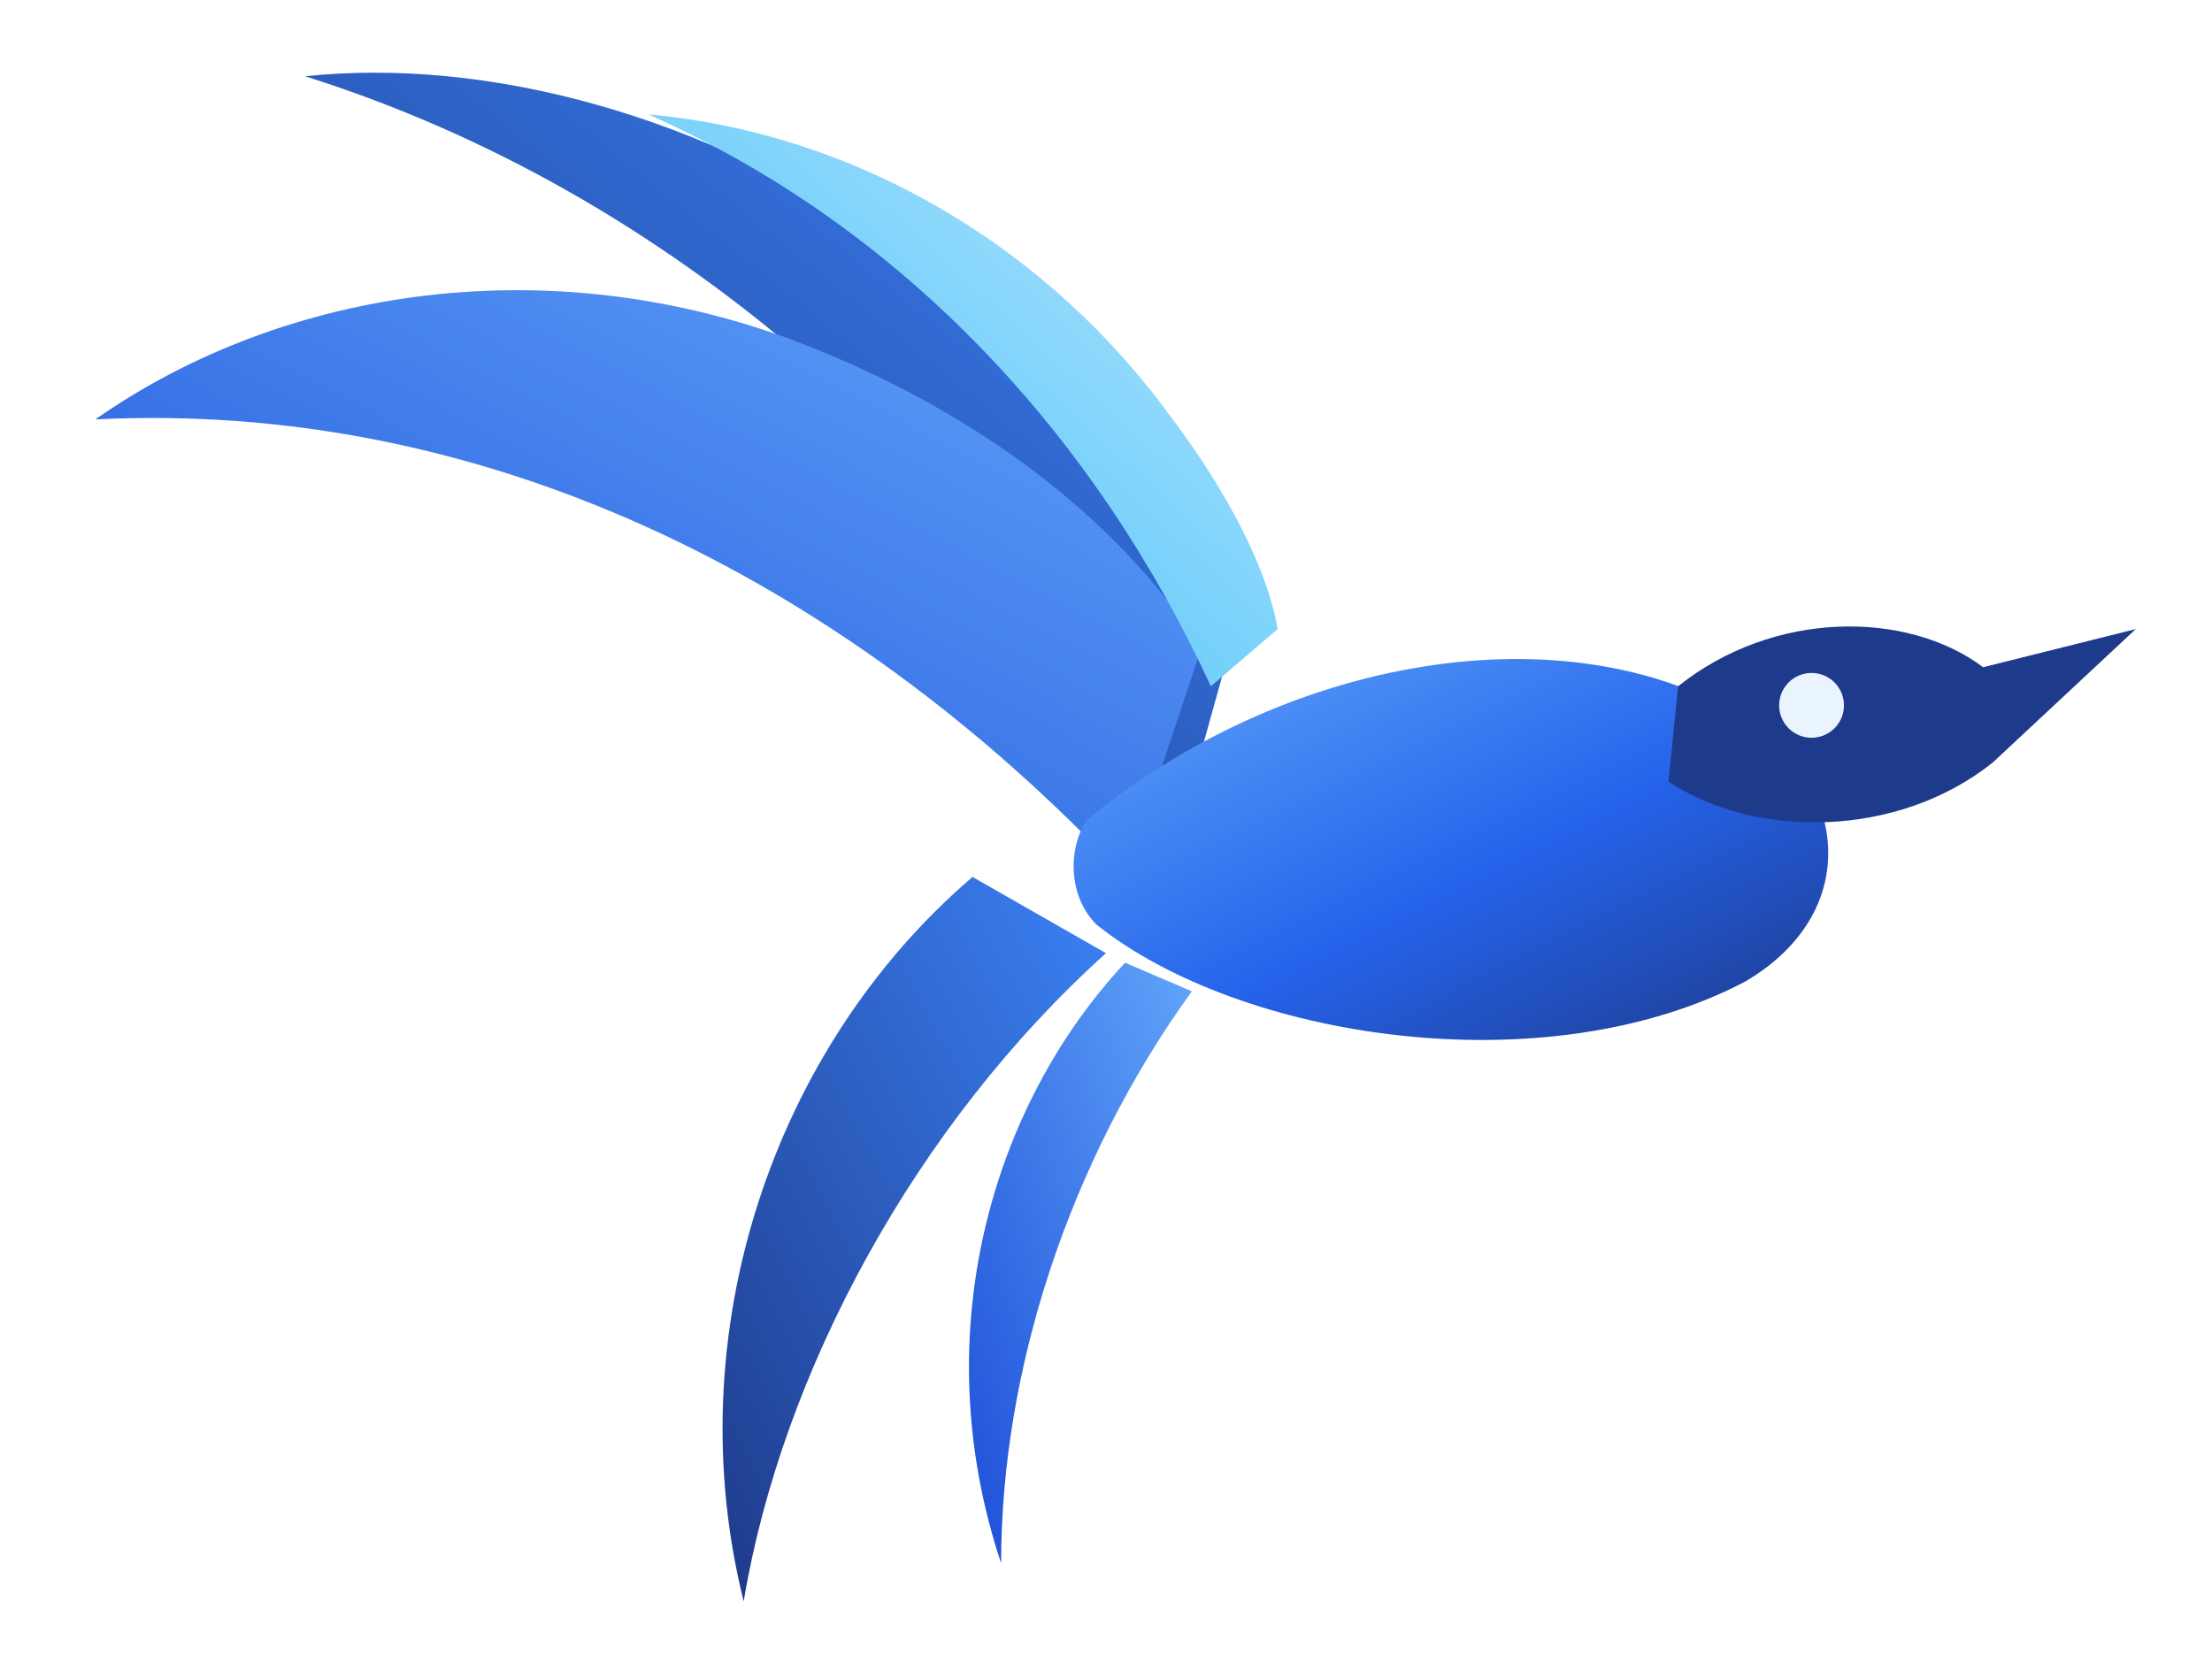
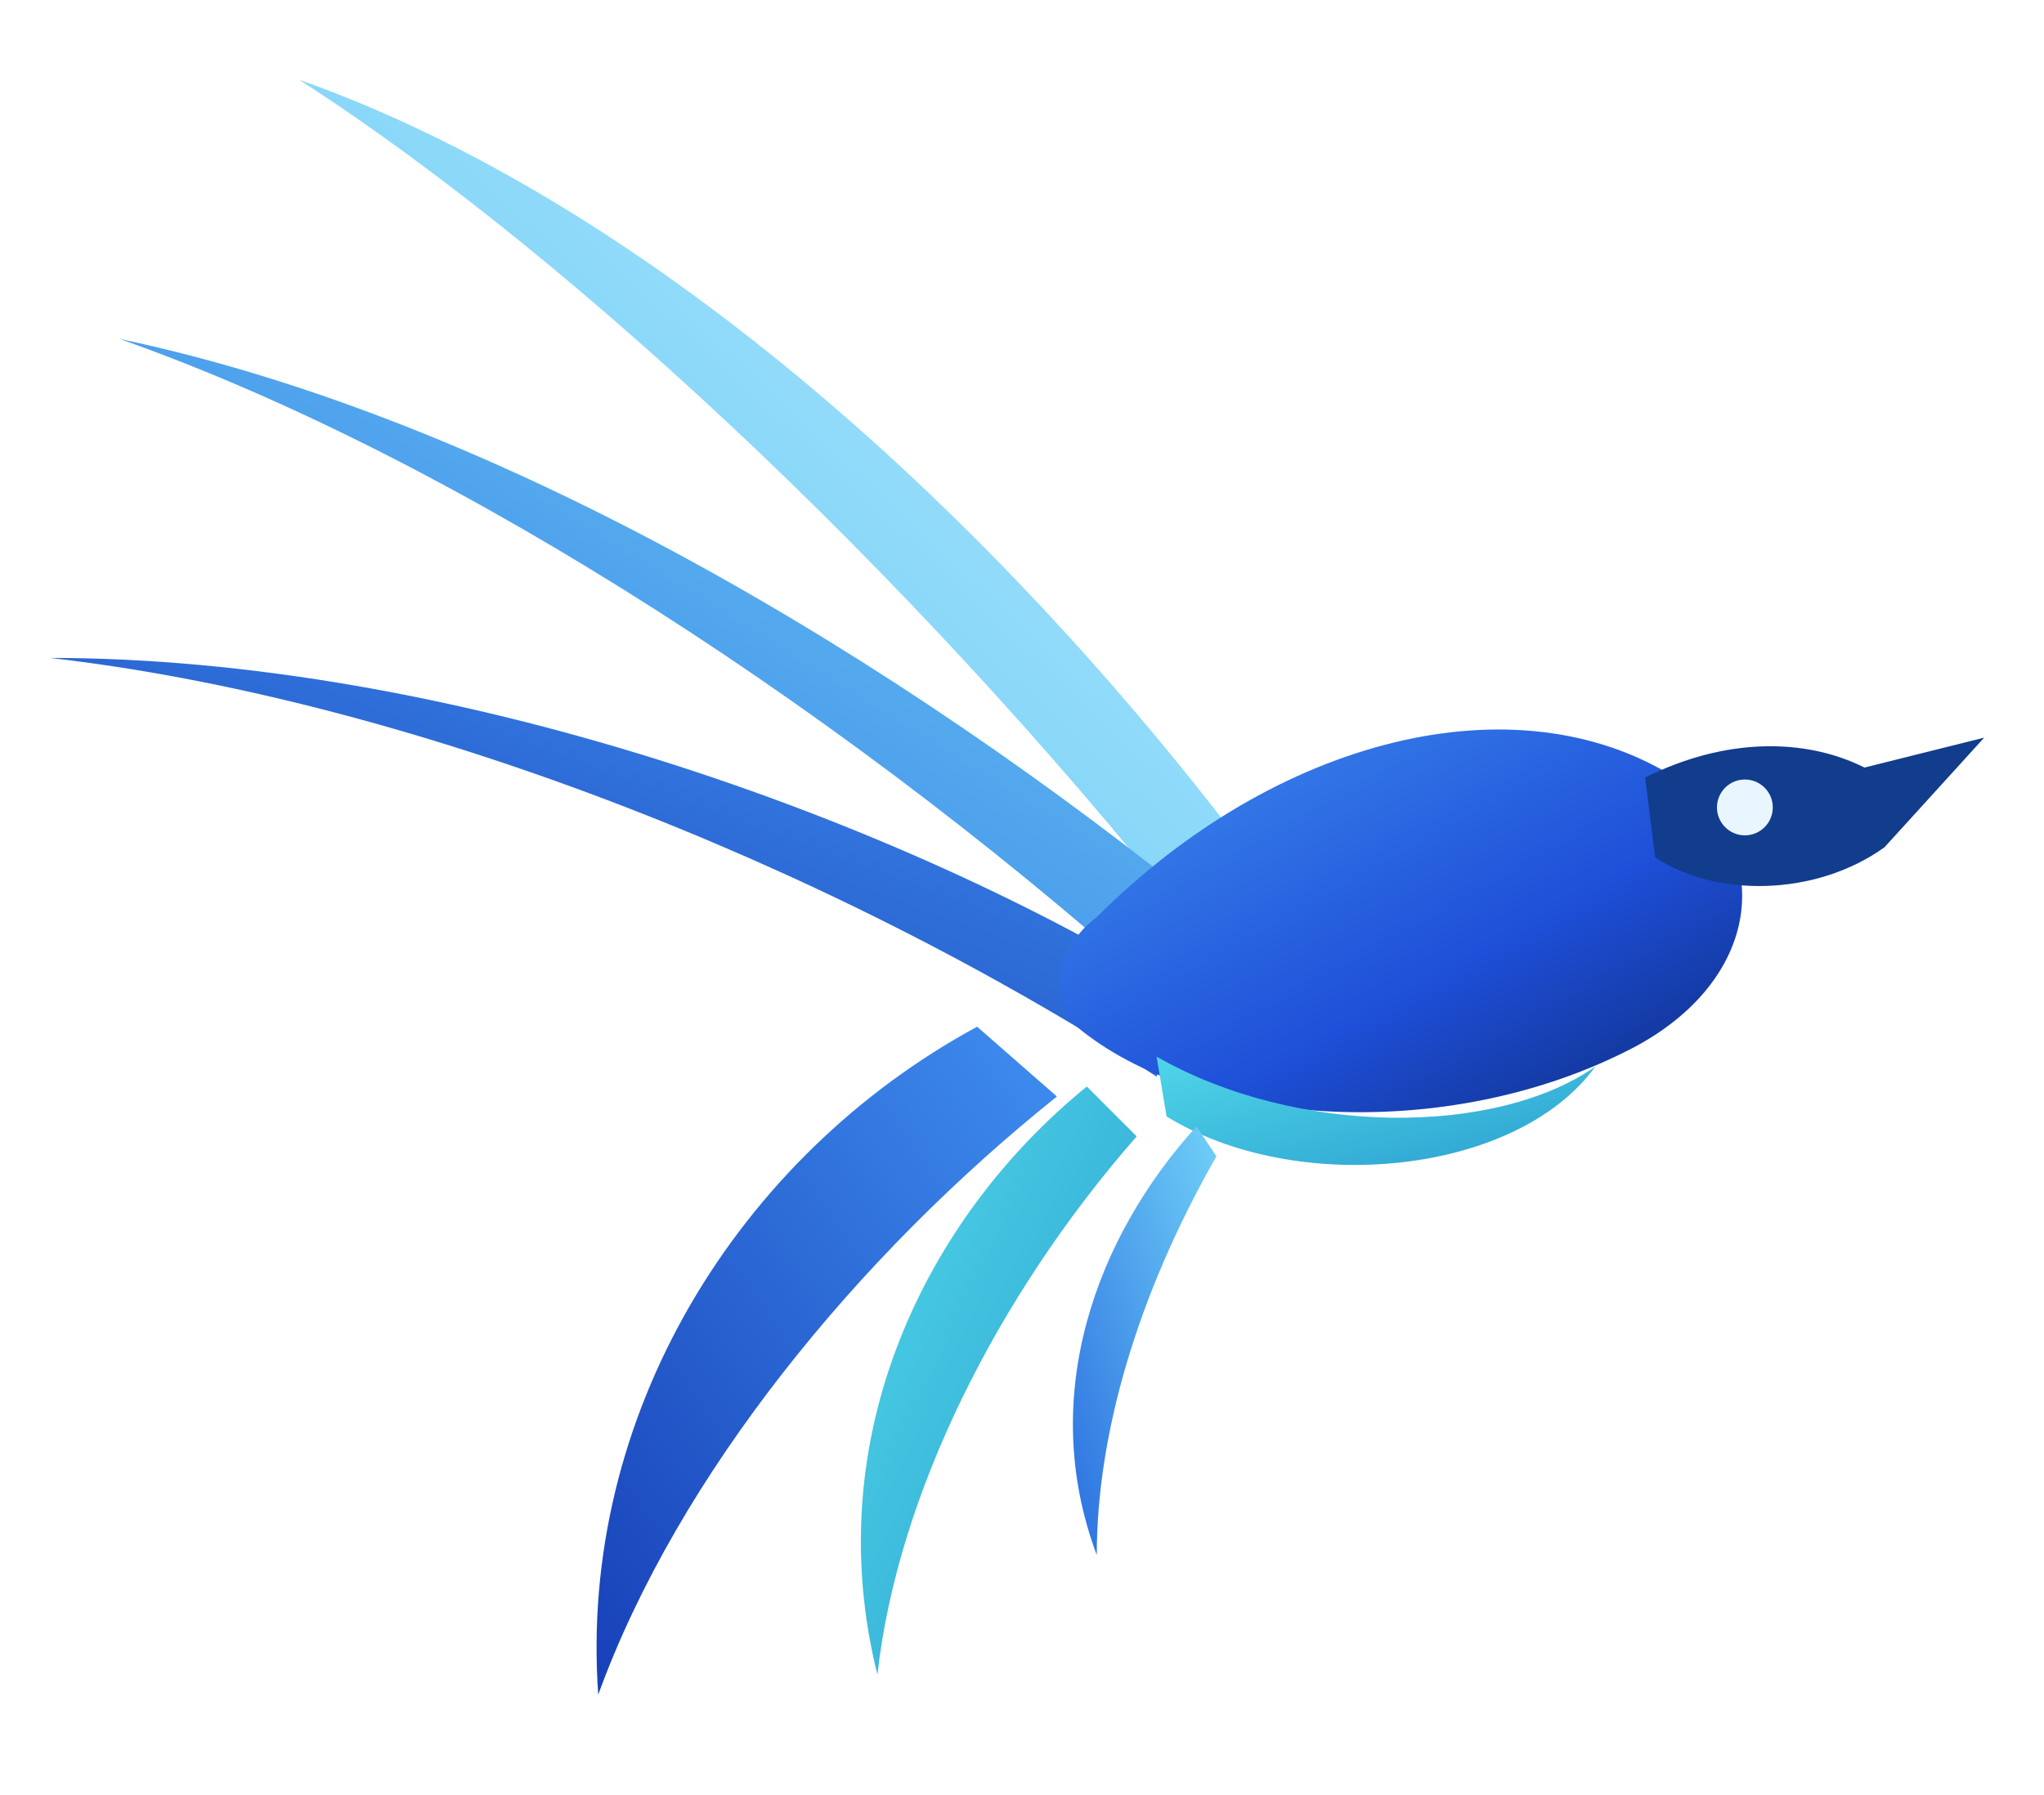
- <svg xmlns="http://www.w3.org/2000/svg" viewBox="0 0 232 176">
+ <svg xmlns="http://www.w3.org/2000/svg" viewBox="0 0 205 180">
  <defs>
-     <linearGradient id="gSky" x1="0" y1="1" x2="1" y2="0">
-       <stop offset="0" stop-color="#38bdf8" />
-       <stop offset="1" stop-color="#bae6fd" />
+     <linearGradient id="fSky" x1="0" y1="1" x2="1" y2="0">
+       <stop offset="0" stop-color="#59c5f5" />
+       <stop offset="1" stop-color="#b8e9fd" />
    </linearGradient>
-     <linearGradient id="gMid" x1="0" y1="1" x2="1" y2="0">
-       <stop offset="0" stop-color="#1d4ed8" />
-       <stop offset="1" stop-color="#60a5fa" />
+     <linearGradient id="fMid" x1="0" y1="1" x2="1" y2="0">
+       <stop offset="0" stop-color="#2b6fe0" />
+       <stop offset="1" stop-color="#6fd0f7" />
    </linearGradient>
-     <linearGradient id="gDeep" x1="1" y1="0" x2="0" y2="1">
-       <stop offset="0" stop-color="#3b82f6" />
-       <stop offset="1" stop-color="#1e3a8a" />
+     <linearGradient id="fBlue" x1="0" y1="1" x2="1" y2="0">
+       <stop offset="0" stop-color="#1740b8" />
+       <stop offset="1" stop-color="#3f8ef0" />
    </linearGradient>
-     <linearGradient id="gBody" x1="0" y1="0" x2="1" y2="1">
-       <stop offset="0" stop-color="#60a5fa" />
-       <stop offset=".55" stop-color="#2563eb" />
-       <stop offset="1" stop-color="#1e3a8a" />
+     <linearGradient id="fBody" x1="0" y1="0" x2="1" y2="1">
+       <stop offset="0" stop-color="#3f8ef0" />
+       <stop offset=".6" stop-color="#1e4fd8" />
+       <stop offset="1" stop-color="#0c2a7c" />
+     </linearGradient>
+     <linearGradient id="fTeal" x1="0" y1="0" x2="1" y2="1">
+       <stop offset="0" stop-color="#4fd6e8" />
+       <stop offset="1" stop-color="#2b9fd0" />
    </linearGradient>
  </defs>
-   <g transform="translate(6,2)">
-     <path fill="url(#gDeep)" d="M118 84 C96 46 64 18 26 6 C45 4 68 10 88 24 C104 35 116 50 123 66 Z" />
-     <path fill="url(#gMid)" d="M112 90 C82 58 44 40 4 42 C24 28 52 24 78 34 C96 41 111 52 120 66 Z" />
-     <path fill="url(#gSky)" d="M121 70 C109 44 89 22 62 10 C84 12 104 24 117 42 C123 50 127 58 128 64 Z" />
-     <path fill="url(#gBody)" d="M108 84 C130 66 160 62 178 74 C188 81 189 94 177 101 C156 112 124 107 109 95 C106 92 106 87 108 84 Z" />
-     <path fill="#1e3a8a" d="M170 70 C180 62 194 62 202 68 L218 64 L203 78 C193 86 178 86 169 80 Z" />
-     <circle cx="184" cy="72" r="3.4" fill="#eaf4ff" />
-     <path fill="url(#gDeep)" d="M110 98 C90 116 76 142 72 166 C65 138 75 108 96 90 Z" />
-     <path fill="url(#gMid)" d="M119 102 C106 120 99 142 99 162 C91 138 98 114 112 99 Z" />
-   </g>
+   <path fill="url(#fSky)" d="M122 96     C 94 60, 58 26, 30 8     C 64 20, 98 50, 124 84     Z" />
+   <path fill="url(#fMid)" d="M119 102     C 86 72, 46 46, 12 34     C 50 42, 90 66, 122 92     Z" />
+   <path fill="url(#fBlue)" d="M116 108     C 82 86, 40 70, 5 66     C 45 66, 90 82, 119 100     Z" />
+   <path fill="url(#fBody)" d="M110 92     C 128 74, 152 68, 168 78     C 178 85, 177 98, 164 105     C 145 115, 120 113, 108 103     C 105 100, 106 95, 110 92     Z" />
+   <path fill="url(#fTeal)" d="M116 106     C 130 114, 150 114, 160 107     C 152 118, 130 120, 117 112     Z" />
+   <path fill="#123c8c" d="M165 78     C 173 74, 181 74, 187 77     L 199 74     L 189 85     C 182 90, 172 90, 166 86     Z" />
+   <circle cx="175" cy="81" r="2.8" fill="#eaf6ff" />
+   <path fill="url(#fBlue)" d="M106 110     C 86 126, 68 148, 60 170     C 58 142, 74 116, 98 103     Z" />
+   <path fill="url(#fTeal)" d="M114 114     C 100 130, 90 150, 88 168     C 82 144, 93 122, 109 109     Z" />
+   <path fill="url(#fMid)" d="M122 116     C 114 130, 110 144, 110 156     C 104 140, 110 124, 120 113     Z" />
</svg>
